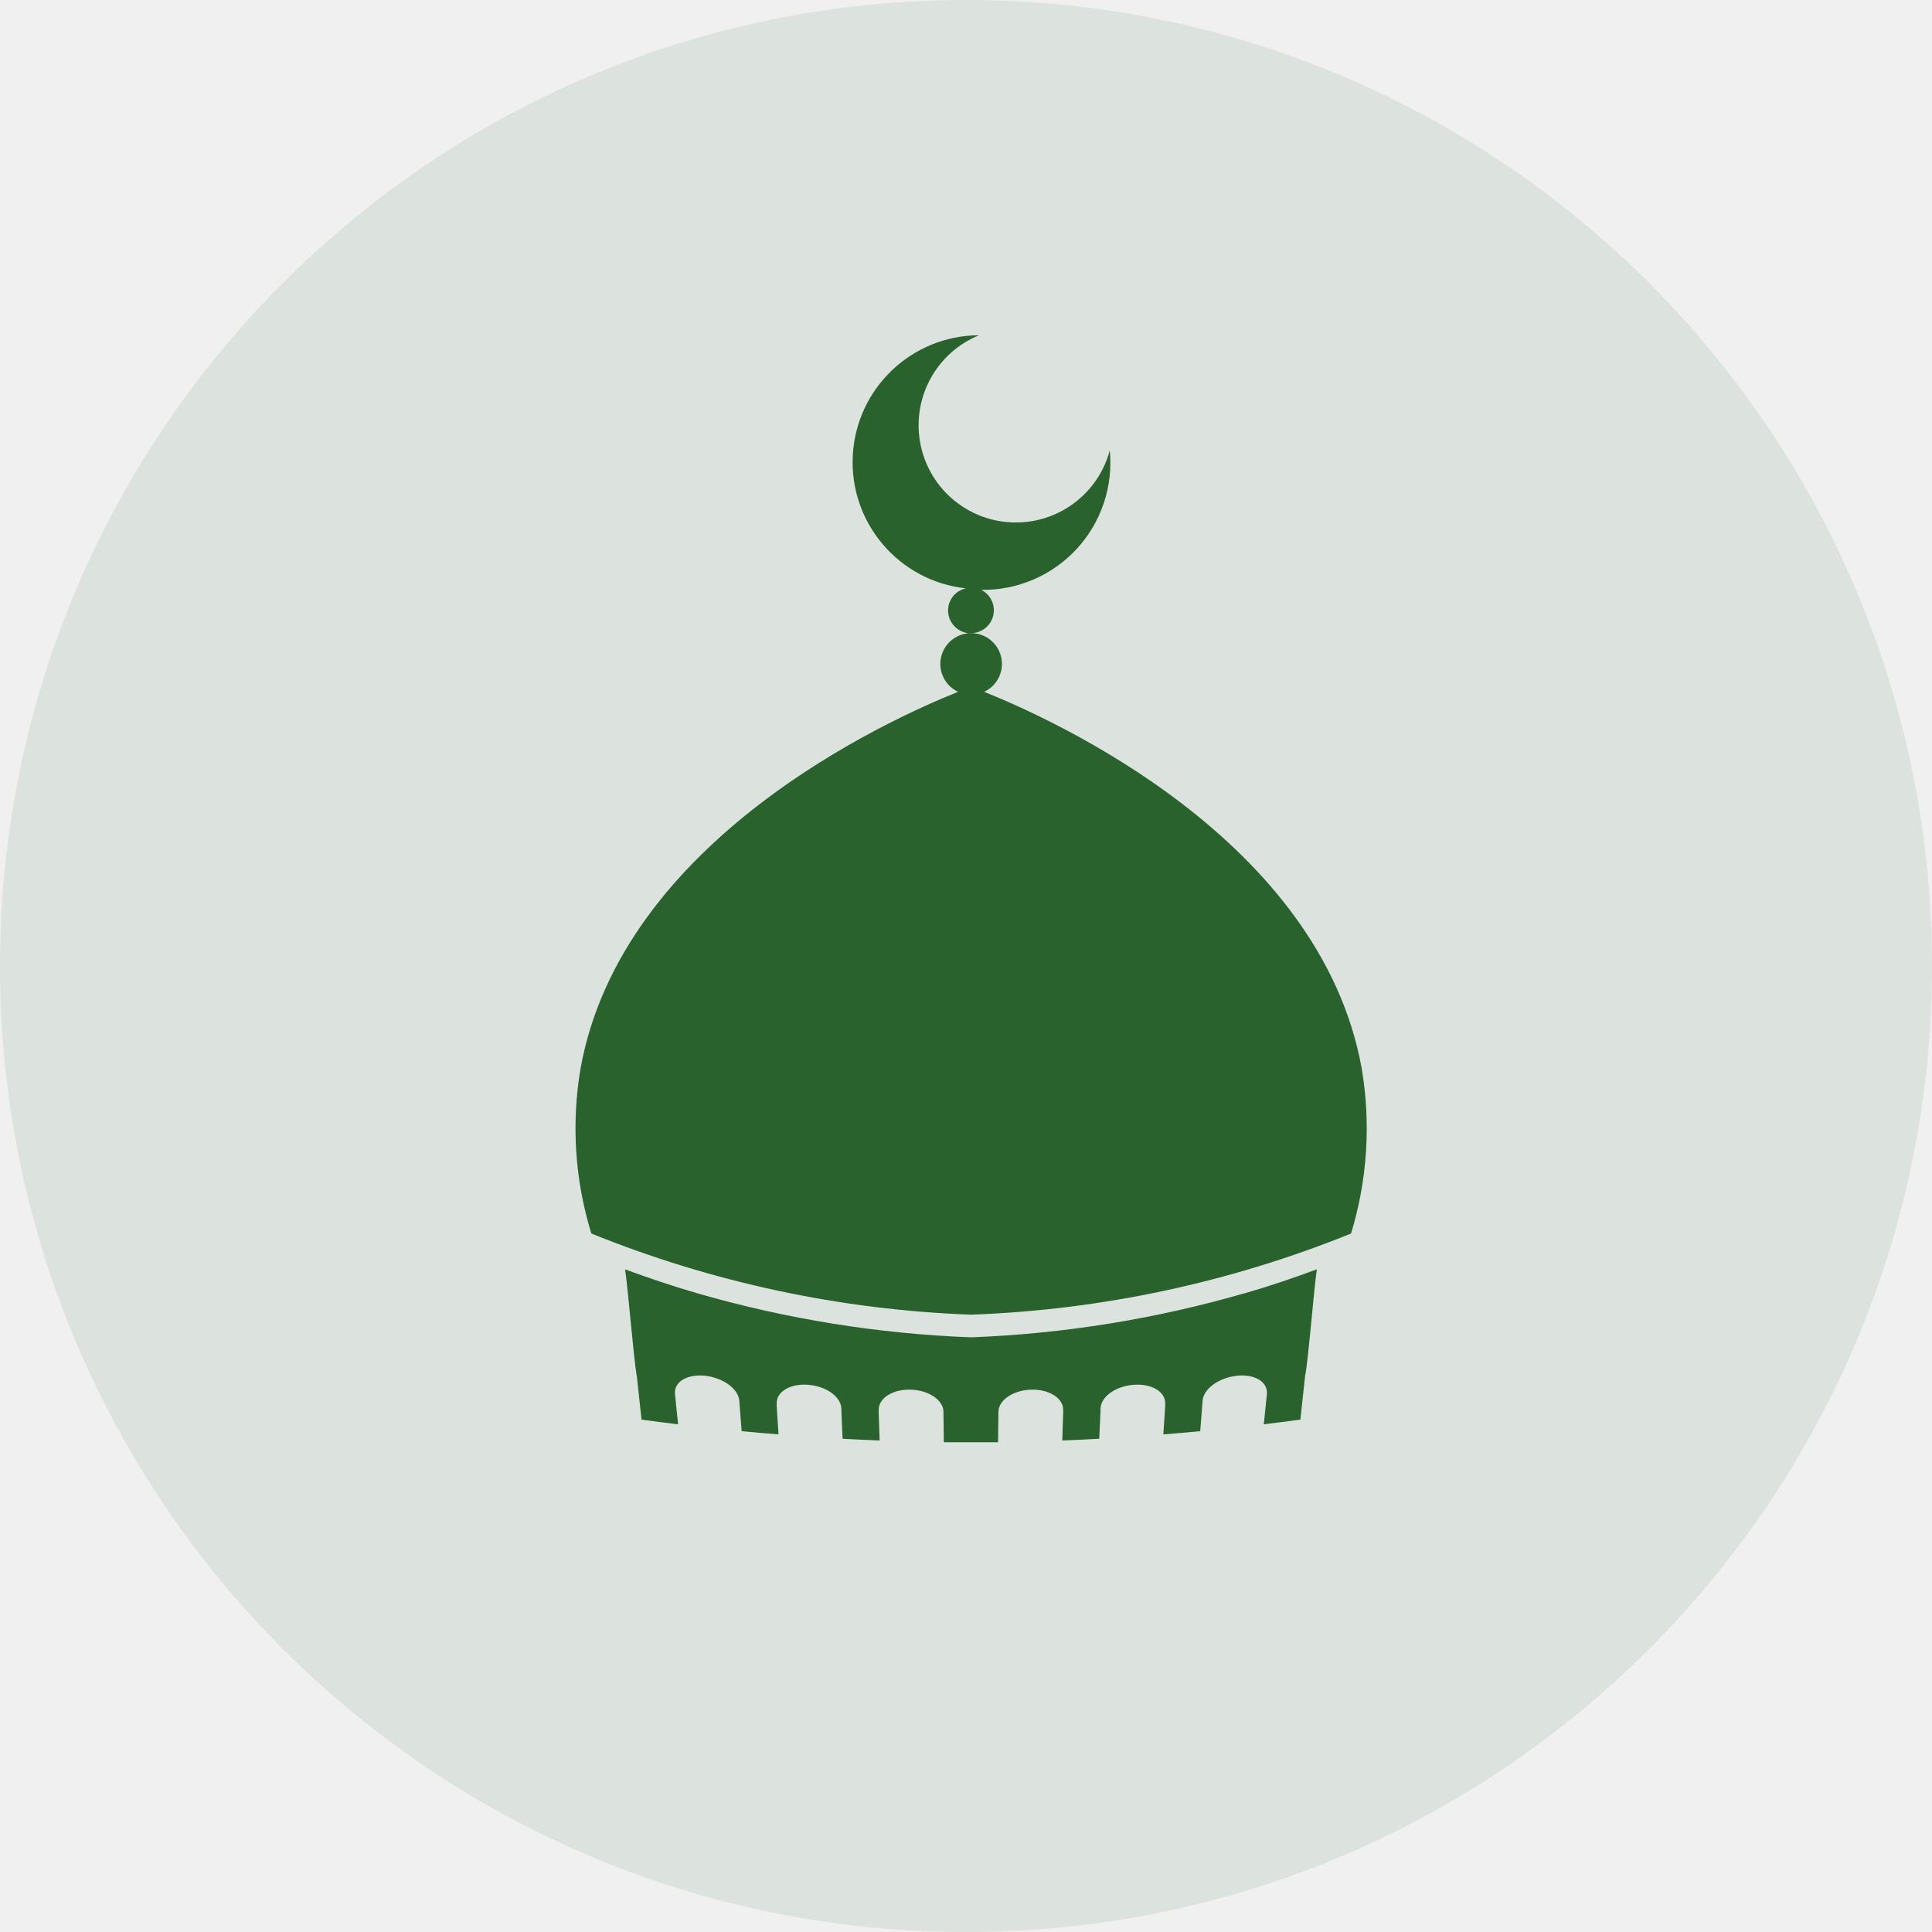
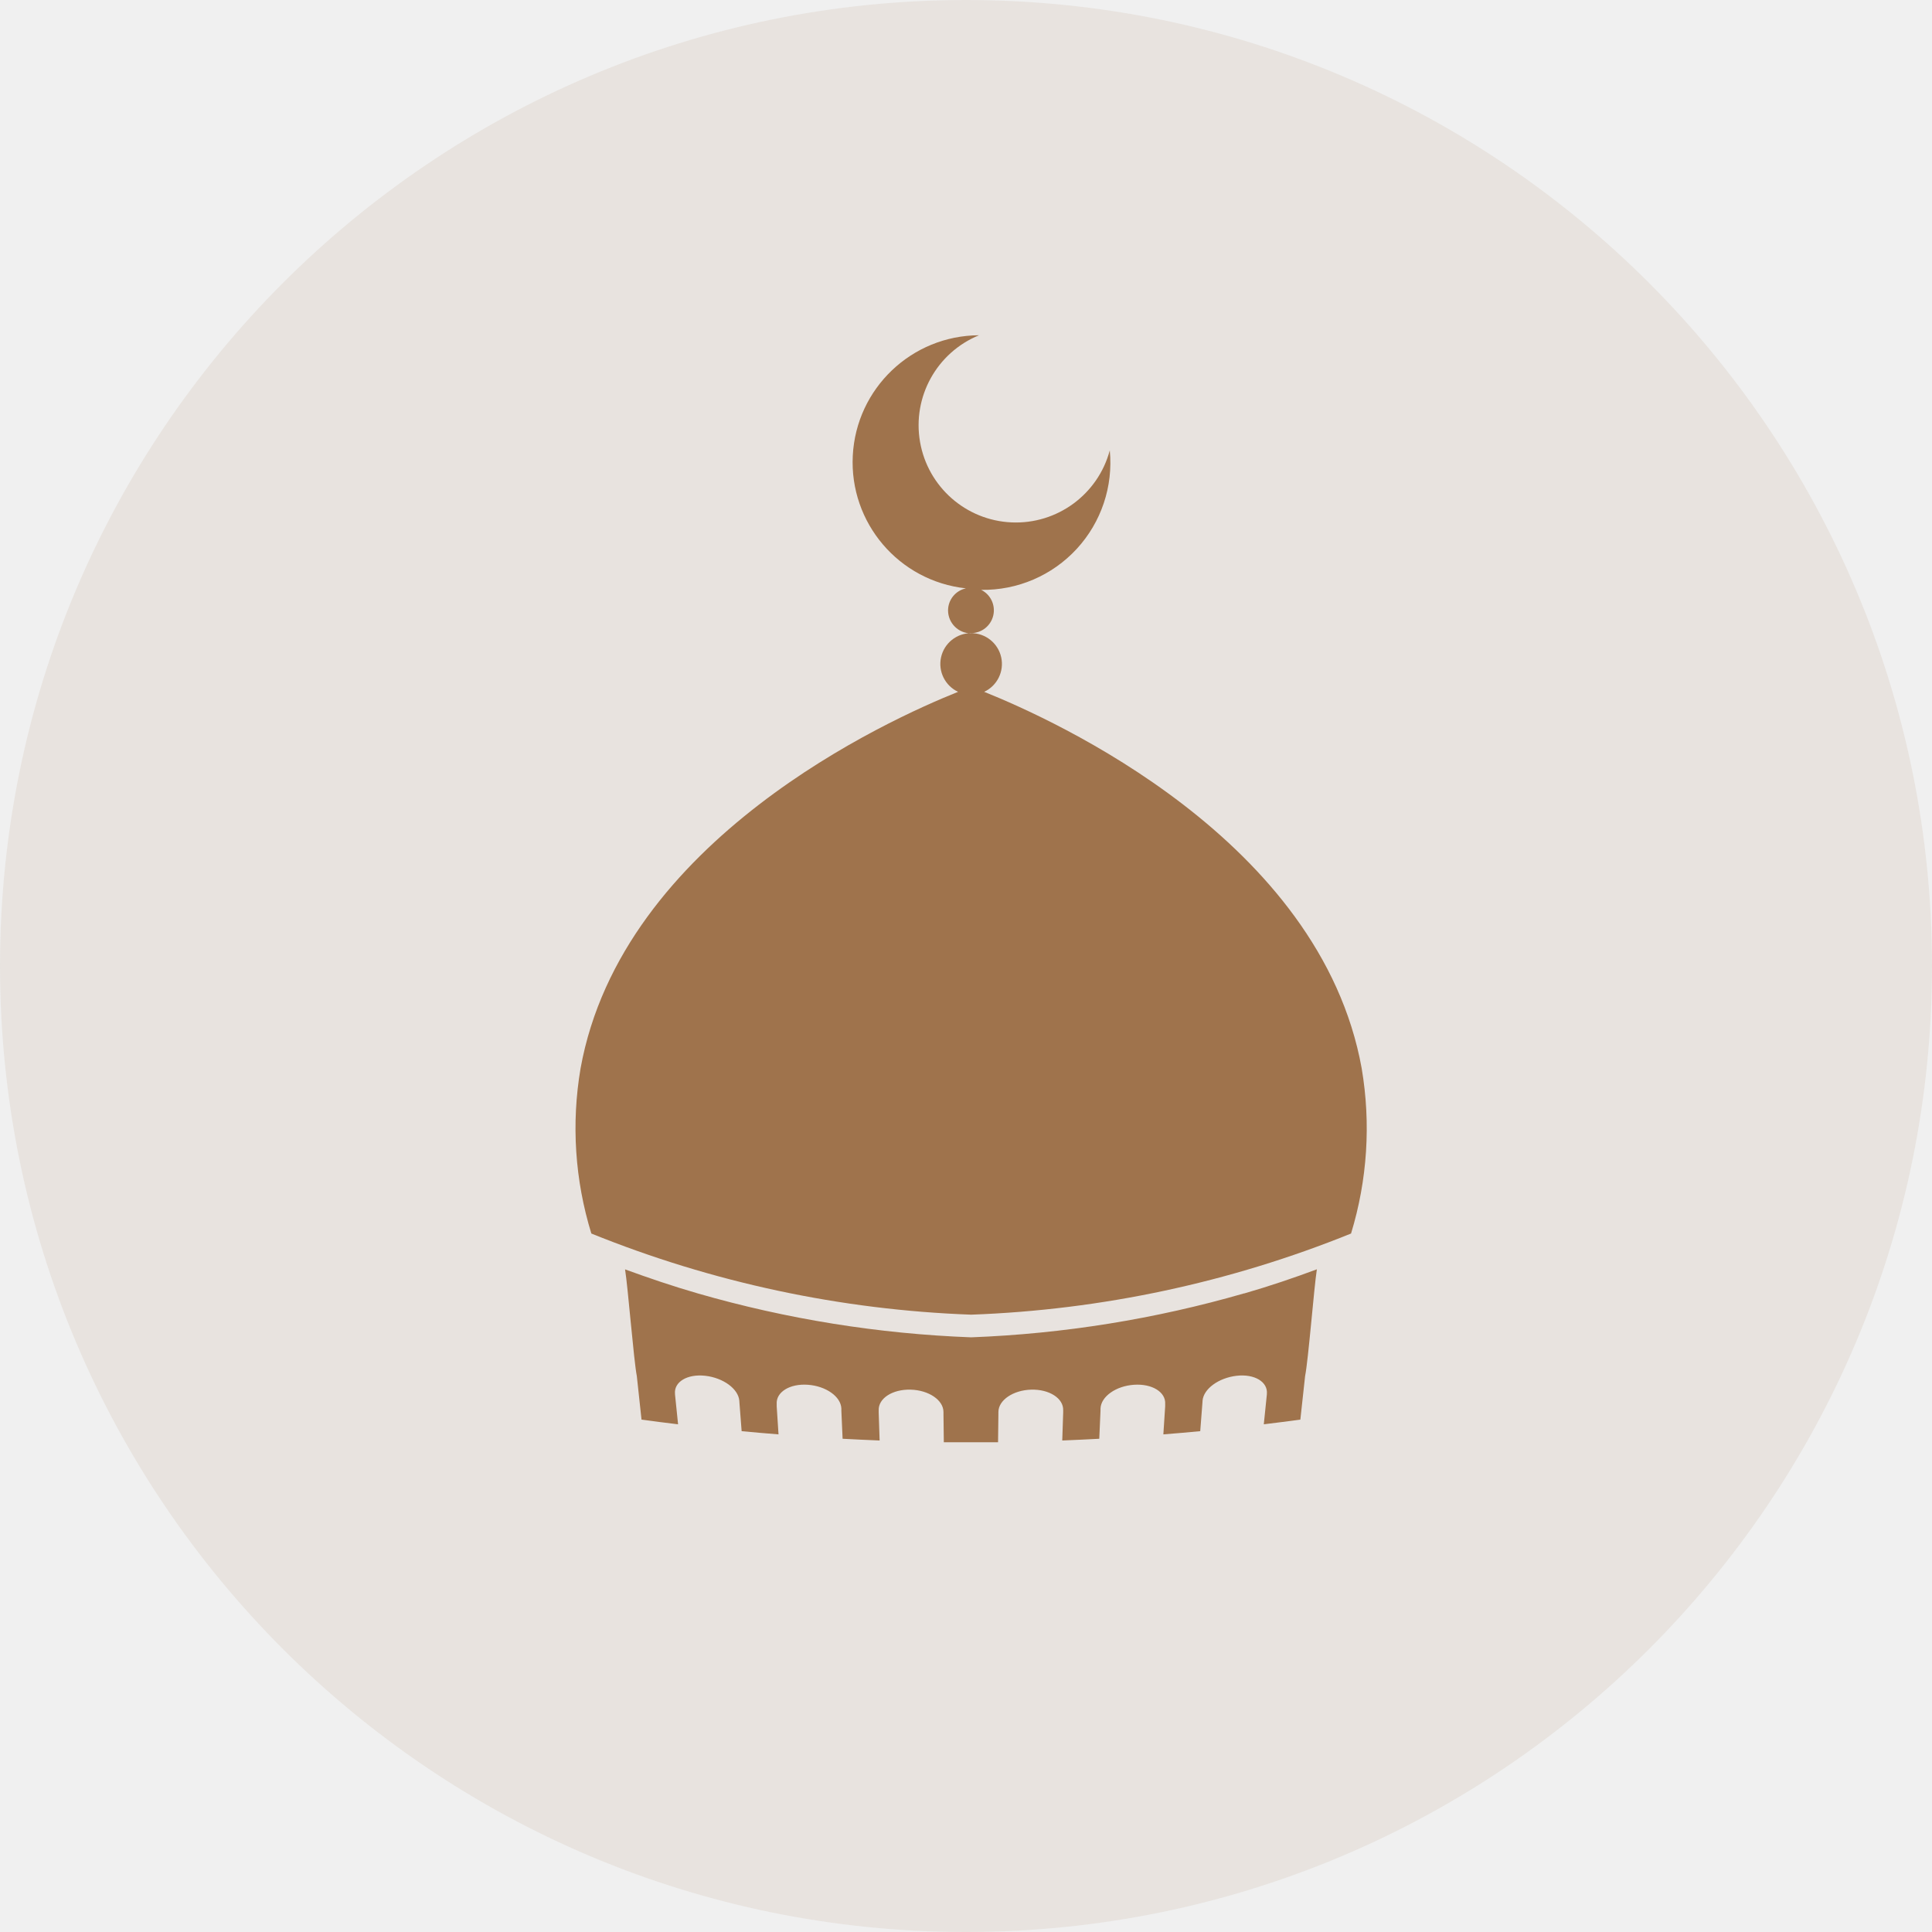
<svg xmlns="http://www.w3.org/2000/svg" width="100" height="100" viewBox="0 0 100 100">
-   <g id="Holy" transform="translate(-1400 -605)">
-     <circle id="Ellipse_3" data-name="Ellipse 3" cx="50" cy="50" r="50" transform="translate(1400 605)" fill="#2a622e" opacity="0.1" />
-     <path id="path1312" d="M216.385,82.481,181.93,81.3Z" transform="translate(1251.109 585.737)" fill="#fff" />
-     <path id="_2303252_architect_dome_masjid_mosque_ramadhan_icon" data-name="2303252_architect_dome_masjid_mosque_ramadhan_icon" d="M139.27,79.517a1.194,1.194,0,0,1-1.194-1.194A1.172,1.172,0,0,1,139,77.186a6.569,6.569,0,0,1,.679-13.1,5.033,5.033,0,1,0,6.768,5.958,6.582,6.582,0,0,1-6.656,7.22,1.181,1.181,0,0,1-.524,2.239Zm20.216,22.514c-2.139-11.841-15.957-18.051-19.54-19.489a1.594,1.594,0,1,0-1.351,0c-3.583,1.436-17.4,7.648-19.54,19.489a18.487,18.487,0,0,0,.558,8.549,58.011,58.011,0,0,0,19.661,4.2h0a58.01,58.01,0,0,0,19.661-4.2,18.606,18.606,0,0,0,.551-8.547Zm-6.078,11.645a59.063,59.063,0,0,1-14.138,2.277h0a59.063,59.063,0,0,1-14.135-2.269c-1.333-.385-2.577-.811-3.777-1.248.149.914.448,4.7.609,5.524l.243,2.253.942.124.95.118L123.953,119l-.01-.1v-.016c-.063-.626.637-1.045,1.565-.941s1.718.675,1.765,1.3v.016l.007.1.112,1.451.954.087.955.079q-.048-.724-.094-1.45v-.118c-.042-.623.678-1.066,1.611-1s1.709.606,1.736,1.229v.118q.033.724.064,1.448l.958.048.958.042-.048-1.447v-.116c-.021-.623.718-1.094,1.653-1.069s1.7.539,1.7,1.16v.118q.009.723.018,1.445h2.807l.018-1.445v-.118c0-.621.769-1.135,1.7-1.16s1.674.448,1.653,1.069v.116l-.048,1.447.958-.042.958-.048q.033-.724.064-1.448v-.118c.027-.623.8-1.166,1.736-1.229s1.653.381,1.611,1v.118q-.048.724-.094,1.45l.955-.079.954-.087.112-1.451a.466.466,0,0,1,.007-.1v-.016c.046-.624.838-1.194,1.765-1.3s1.626.317,1.565.941v.016l-.01.1-.149,1.454.95-.118.942-.124q.122-1.127.246-2.256c.167-.82.463-4.606.609-5.524-1.182.44-2.432.866-3.765,1.251Z" transform="translate(1310.995 558.267)" fill="#2a622e" />
+   <g transform="translate(-1128 535)">
+     <circle cx="50" cy="50" r="50" transform="translate(1128 -535)" fill="#9f734c" opacity="0.1" />
+     <path d="M216.385,82.481,181.93,81.3Z" transform="translate(979.109 -554.263)" fill="#9f734c" />
+     <path d="M139.27,79.517a1.194,1.194,0,0,1-1.194-1.194A1.172,1.172,0,0,1,139,77.186a6.569,6.569,0,0,1,.679-13.1,5.033,5.033,0,1,0,6.768,5.958,6.582,6.582,0,0,1-6.656,7.22,1.181,1.181,0,0,1-.524,2.239Zm20.216,22.514c-2.139-11.841-15.957-18.051-19.54-19.489a1.594,1.594,0,1,0-1.351,0c-3.583,1.436-17.4,7.648-19.54,19.489a18.487,18.487,0,0,0,.558,8.549,58.011,58.011,0,0,0,19.661,4.2h0a58.01,58.01,0,0,0,19.661-4.2,18.606,18.606,0,0,0,.551-8.547Zm-6.078,11.645a59.063,59.063,0,0,1-14.138,2.277h0a59.063,59.063,0,0,1-14.135-2.269c-1.333-.385-2.577-.811-3.777-1.248.149.914.448,4.7.609,5.524l.243,2.253.942.124.95.118L123.953,119l-.01-.1v-.016c-.063-.626.637-1.045,1.565-.941s1.718.675,1.765,1.3v.016l.007.1.112,1.451.954.087.955.079q-.048-.724-.094-1.45v-.118c-.042-.623.678-1.066,1.611-1s1.709.606,1.736,1.229v.118q.033.724.064,1.448l.958.048.958.042-.048-1.447v-.116c-.021-.623.718-1.094,1.653-1.069s1.7.539,1.7,1.16v.118l.018,1.445h2.807l.018-1.445v-.118c0-.621.769-1.135,1.7-1.16s1.674.448,1.653,1.069v.116l-.048,1.447.958-.042.958-.048q.033-.724.064-1.448v-.118c.027-.623.8-1.166,1.736-1.229s1.653.381,1.611,1v.118q-.048.724-.094,1.45l.955-.079.954-.087.112-1.451a.466.466,0,0,1,.007-.1v-.016c.046-.624.838-1.194,1.765-1.3s1.626.317,1.565.941v.016l-.01.1-.149,1.454.95-.118.942-.124q.122-1.127.246-2.256c.167-.82.463-4.606.609-5.524-1.182.44-2.432.866-3.765,1.251Z" transform="translate(1038.995 -581.733)" fill="#9f734c" />
  </g>
</svg>
